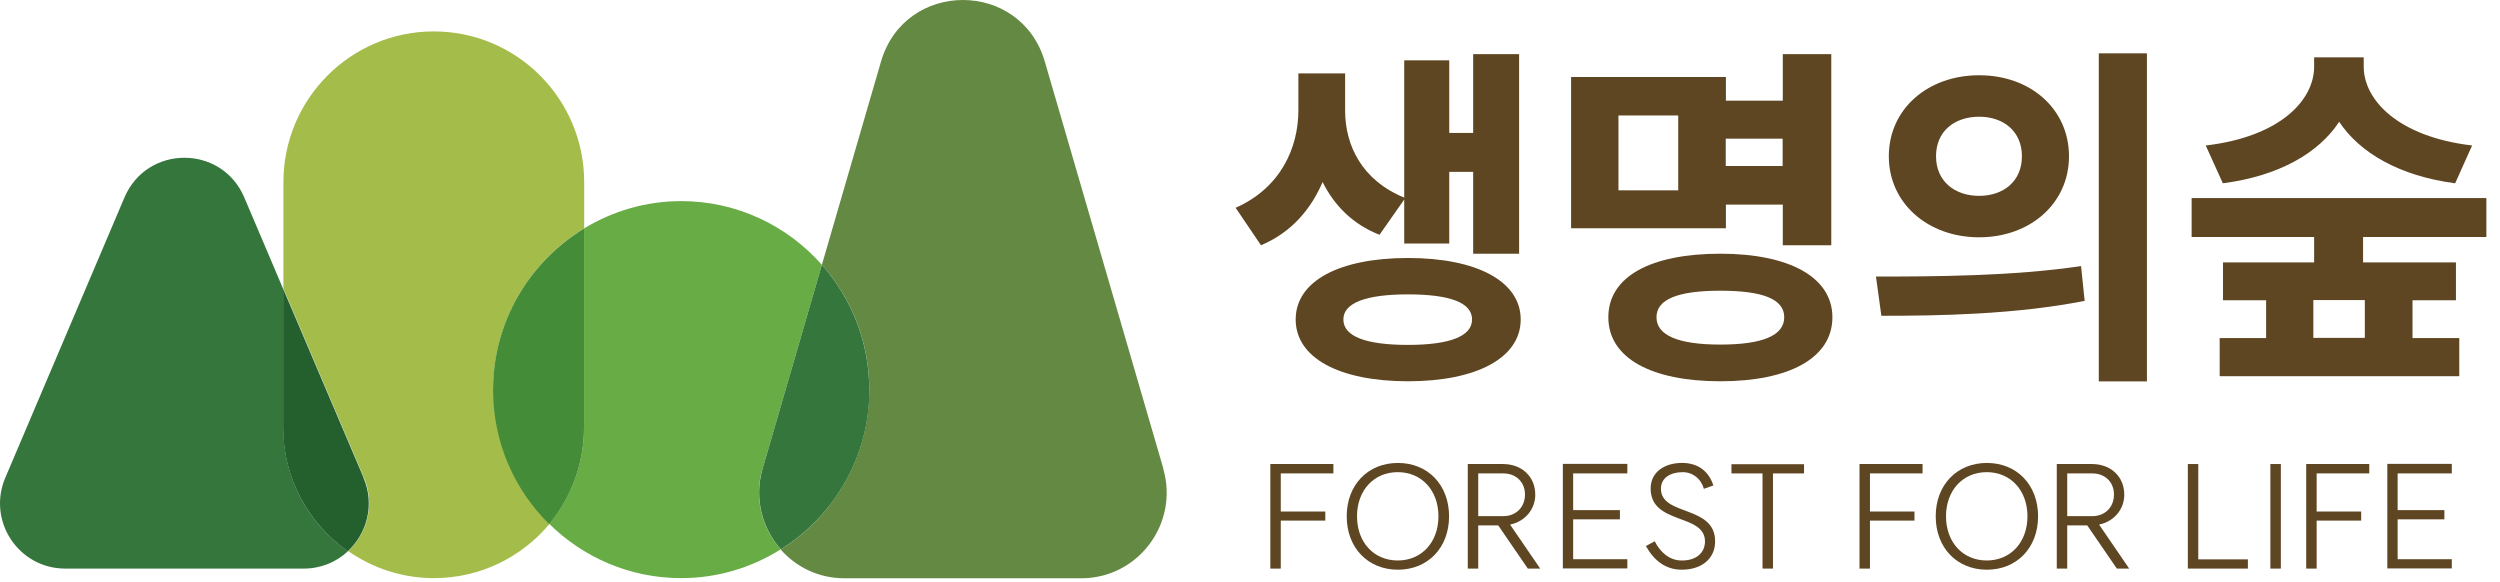
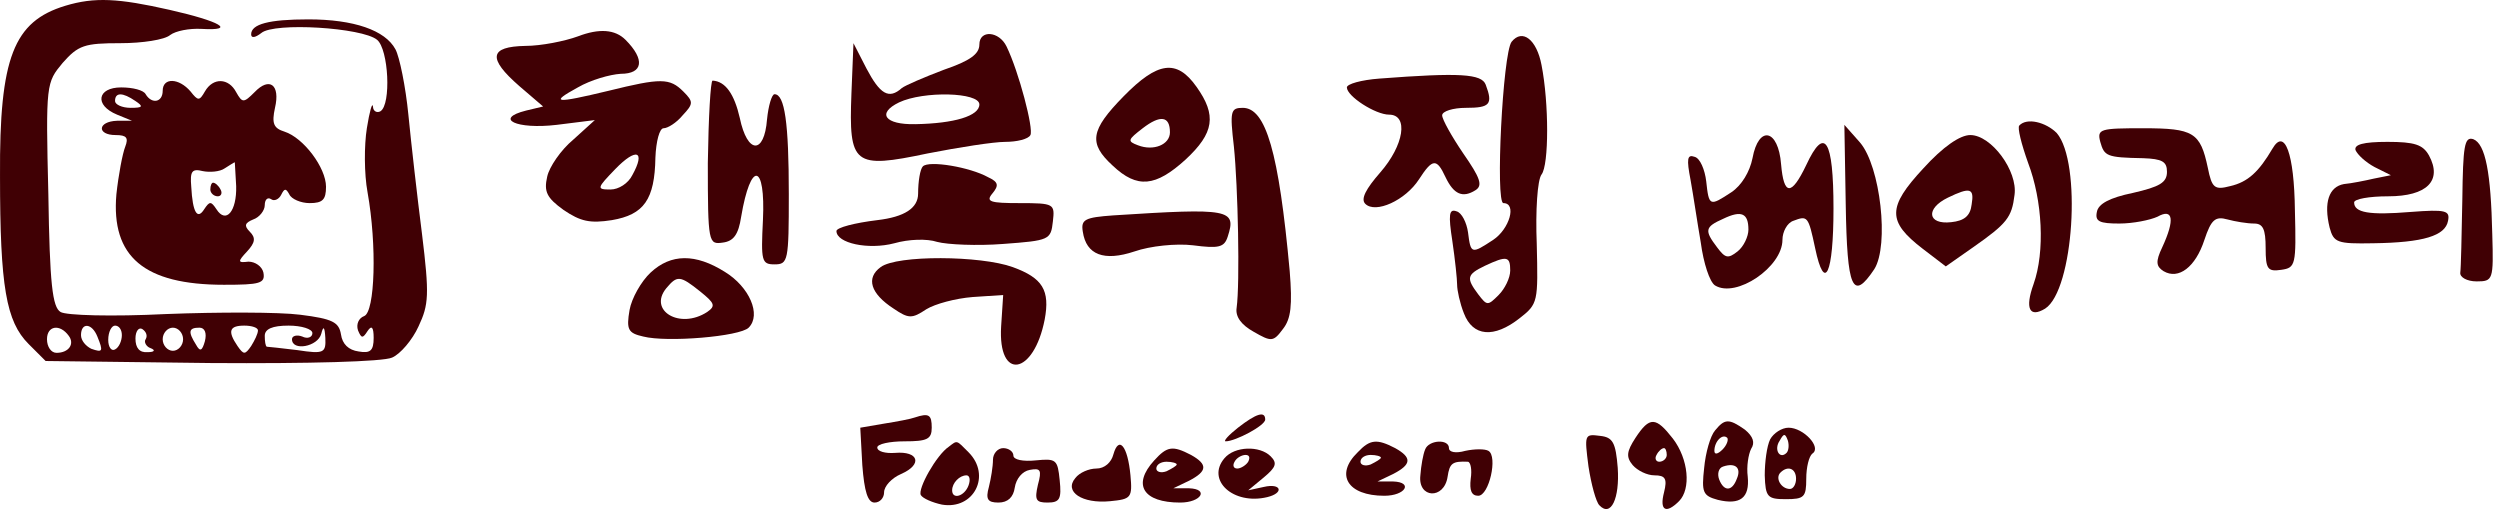
- <svg xmlns="http://www.w3.org/2000/svg" width="129" height="30" viewBox="0 0 129 30" fill="none">
-   <path d="M14.608 22.059V14.902L12.605 10.188C11.444 7.458 7.584 7.458 6.423 10.188L0.274 24.65C-0.674 26.872 0.953 29.339 3.365 29.339H15.671C16.57 29.339 17.364 28.995 17.952 28.445C15.933 27.044 14.616 24.699 14.616 22.051L14.608 22.059Z" fill="#35763C" />
-   <path d="M60.03 24.183L53.913 3.179C52.679 -1.06 46.694 -1.06 45.459 3.179L42.409 13.664C43.93 15.378 44.854 17.632 44.854 20.108C44.854 23.584 43.022 26.634 40.283 28.355C41.076 29.257 42.237 29.839 43.57 29.839H55.794C58.73 29.839 60.847 27.011 60.022 24.183H60.03Z" fill="#648943" />
-   <path d="M25.45 20.108C25.45 16.575 27.331 13.492 30.144 11.787V9.401C30.144 5.105 26.669 1.621 22.384 1.621C18.099 1.621 14.624 5.105 14.624 9.401V14.886L18.778 24.642C19.367 26.035 18.95 27.519 17.968 28.437C19.228 29.315 20.749 29.831 22.392 29.831C24.788 29.831 26.93 28.741 28.361 27.027C26.579 25.265 25.467 22.814 25.467 20.1L25.45 20.108Z" fill="#A4BC49" />
-   <path d="M18.762 24.649L14.608 14.894V22.051C14.608 24.699 15.933 27.035 17.944 28.445C18.934 27.527 19.351 26.043 18.754 24.649H18.762Z" fill="#245F2E" />
-   <path d="M39.351 24.183L42.409 13.664C40.635 11.656 38.043 10.377 35.148 10.377C33.308 10.377 31.599 10.902 30.136 11.787V22.051C30.136 23.945 29.457 25.683 28.337 27.027C30.087 28.757 32.491 29.831 35.148 29.831C37.037 29.831 38.795 29.282 40.283 28.347C39.326 27.265 38.893 25.724 39.343 24.183H39.351Z" fill="#68AC45" />
-   <path d="M44.853 20.108C44.853 17.632 43.921 15.377 42.409 13.664L39.351 24.182C38.901 25.724 39.334 27.265 40.291 28.347C43.03 26.625 44.862 23.584 44.862 20.1L44.853 20.108Z" fill="#35763C" />
-   <path d="M30.136 11.795C27.331 13.5 25.442 16.583 25.442 20.116C25.442 22.83 26.546 25.281 28.337 27.044C29.457 25.691 30.136 23.961 30.136 22.067V11.803V11.795Z" fill="#458C39" />
-   <path d="M69.408 3.786V5.696C69.408 7.5 70.267 9.295 72.458 10.197V3.114H74.781V6.86H76.015V2.794H78.386V13.091H76.015V8.869H74.781V12.566H72.458V10.295L71.183 12.115C69.801 11.574 68.844 10.599 68.247 9.393C67.634 10.82 66.62 12.001 65.067 12.656L63.758 10.722C66.097 9.689 66.996 7.606 66.996 5.696V3.786H69.408ZM78.468 16.485C78.468 18.469 76.187 19.674 72.654 19.674C69.122 19.674 66.857 18.477 66.857 16.485C66.857 14.493 69.122 13.312 72.654 13.312C76.187 13.312 78.468 14.509 78.468 16.485ZM69.318 16.485C69.318 17.37 70.512 17.797 72.646 17.797C74.781 17.797 75.958 17.362 75.958 16.485C75.958 15.608 74.797 15.19 72.646 15.19C70.496 15.19 69.318 15.624 69.318 16.485Z" fill="#5F4622" />
-   <path d="M94.494 2.794V12.656H91.992V10.558H89.057V11.779H81.068V3.974H89.057V5.196H91.992V2.794H94.494ZM94.552 16.37C94.552 18.469 92.327 19.674 88.771 19.674C85.214 19.674 82.99 18.477 82.99 16.37C82.99 14.263 85.197 13.091 88.771 13.091C92.344 13.091 94.552 14.312 94.552 16.37ZM83.513 5.958V9.82H86.596V5.958H83.513ZM85.475 16.37C85.475 17.305 86.596 17.78 88.771 17.78C90.946 17.78 92.066 17.313 92.066 16.37C92.066 15.427 90.946 15.001 88.771 15.001C86.596 15.001 85.475 15.436 85.475 16.37ZM91.984 8.565V7.155H89.049V8.565H91.984Z" fill="#5F4622" />
-   <path d="M107.381 13.721L107.569 15.525C103.939 16.238 99.973 16.295 97.078 16.295L96.8 14.27C99.736 14.27 103.873 14.254 107.389 13.729L107.381 13.721ZM106.76 8.064C106.76 10.499 104.756 12.245 102.123 12.245C99.49 12.245 97.463 10.499 97.463 8.064C97.463 5.63 99.466 3.883 102.123 3.883C104.781 3.883 106.76 5.63 106.76 8.064ZM99.899 8.064C99.899 9.36 100.872 10.106 102.123 10.106C103.374 10.106 104.331 9.36 104.331 8.064C104.331 6.769 103.374 6.023 102.123 6.023C100.872 6.023 99.899 6.753 99.899 8.064ZM110.782 2.752V19.681H108.297V2.752H110.782Z" fill="#5F4622" />
-   <path d="M119.409 13.541V12.229H113.088V10.221H128.297V12.229H121.935V13.541H126.727V15.492H124.486V17.443H126.899V19.411H114.535V17.443H116.931V15.492H114.707V13.541H119.417H119.409ZM121.968 2.957V3.441C121.968 5.146 123.726 7.056 127.561 7.507L126.686 9.458C123.808 9.081 121.764 7.884 120.701 6.285C119.638 7.901 117.593 9.081 114.699 9.458L113.816 7.507C117.667 7.056 119.409 5.162 119.409 3.441V2.957H121.968ZM122.025 17.435V15.484H119.368V17.435H122.025Z" fill="#5F4622" />
-   <path d="M68.811 24.428H66.088V26.396H68.386V26.863H66.088V29.339H65.549V23.944H68.803V24.42L68.811 24.428Z" fill="#5F4622" />
-   <path d="M74.772 26.642C74.772 28.265 73.677 29.397 72.131 29.397C70.586 29.397 69.49 28.265 69.49 26.642C69.49 25.019 70.586 23.888 72.131 23.888C73.677 23.888 74.772 25.019 74.772 26.642ZM74.224 26.642C74.224 25.306 73.358 24.363 72.123 24.363C70.888 24.363 70.022 25.306 70.022 26.642C70.022 27.979 70.888 28.921 72.123 28.921C73.358 28.921 74.224 27.979 74.224 26.642Z" fill="#5F4622" />
-   <path d="M78.836 29.339L77.307 27.109H76.277V29.339H75.737V23.944H77.552C78.534 23.944 79.22 24.6 79.22 25.527C79.22 26.281 78.689 26.912 77.92 27.068L79.474 29.339H78.828H78.836ZM78.689 25.518C78.689 24.879 78.231 24.428 77.569 24.428H76.277V26.633H77.569C78.223 26.633 78.689 26.174 78.689 25.518Z" fill="#5F4622" />
-   <path d="M83.971 24.428H81.175V26.322H83.587V26.798H81.175V28.855H83.971V29.331H80.643V23.936H83.971V24.412V24.428Z" fill="#5F4622" />
-   <path d="M86.759 28.921C87.495 28.937 87.977 28.544 87.977 27.937C87.977 26.478 85.173 27.093 85.173 25.207C85.173 24.354 85.9 23.871 86.841 23.887C87.609 23.904 88.165 24.297 88.411 25.051L87.92 25.223C87.781 24.715 87.364 24.371 86.833 24.363C86.195 24.363 85.704 24.658 85.704 25.215C85.704 26.65 88.501 26.043 88.501 27.937C88.501 28.822 87.806 29.413 86.734 29.396C85.95 29.38 85.361 28.945 84.927 28.175L85.385 27.929C85.655 28.478 86.138 28.913 86.743 28.921H86.759Z" fill="#5F4622" />
-   <path d="M93.096 24.429H91.485V29.339H90.946V24.429H89.343V23.953H93.088V24.429H93.096Z" fill="#5F4622" />
-   <path d="M99.212 24.428H96.49V26.396H98.787V26.863H96.49V29.339H95.95V23.944H99.204V24.42L99.212 24.428Z" fill="#5F4622" />
-   <path d="M105.165 26.642C105.165 28.265 104.069 29.397 102.524 29.397C100.978 29.397 99.883 28.265 99.883 26.642C99.883 25.019 100.978 23.888 102.524 23.888C104.069 23.888 105.165 25.019 105.165 26.642ZM104.617 26.642C104.617 25.306 103.75 24.363 102.516 24.363C101.281 24.363 100.414 25.306 100.414 26.642C100.414 27.979 101.281 28.921 102.516 28.921C103.75 28.921 104.617 27.979 104.617 26.642Z" fill="#5F4622" />
-   <path d="M109.229 29.339L107.7 27.109H106.669V29.339H106.13V23.944H107.945C108.926 23.944 109.613 24.6 109.613 25.527C109.613 26.281 109.081 26.912 108.313 27.068L109.866 29.339H109.22H109.229ZM109.081 25.518C109.081 24.879 108.624 24.428 107.961 24.428H106.669V26.633H107.961C108.615 26.633 109.081 26.174 109.081 25.518Z" fill="#5F4622" />
-   <path d="M113.431 28.863H115.991V29.339H112.892V23.944H113.431V28.855V28.863Z" fill="#5F4622" />
-   <path d="M117.692 23.944V29.339H117.152V23.944H117.692Z" fill="#5F4622" />
-   <path d="M122.262 24.428H119.539V26.396H121.837V26.863H119.539V29.339H119V23.944H122.254V24.42L122.262 24.428Z" fill="#5F4622" />
-   <path d="M126.514 24.428H123.718V26.322H126.13V26.798H123.718V28.855H126.514V29.331H123.186V23.936H126.514V24.412V24.428Z" fill="#5F4622" />
+ <svg xmlns="http://www.w3.org/2000/svg" width="147" height="30" viewBox="0 0 147 30" fill="none">
+   <path fill-rule="evenodd" clip-rule="evenodd" d="M3.843 0.338C0.802 1.259 -0.039 3.38 0.001 10.343C0.001 16.866 0.362 18.906 1.682 20.227L2.683 21.227L12.407 21.347C18.169 21.387 22.531 21.267 23.052 21.027C23.532 20.827 24.252 19.987 24.612 19.186C25.212 17.906 25.253 17.346 24.812 13.744C24.532 11.543 24.172 8.382 24.012 6.741C23.852 5.1 23.492 3.339 23.252 2.899C22.651 1.779 20.811 1.139 18.129 1.139C15.808 1.139 14.768 1.419 14.768 2.019C14.768 2.259 15.008 2.219 15.368 1.939C16.128 1.299 21.291 1.619 22.171 2.339C22.851 2.899 23.012 6.141 22.371 6.541C22.171 6.661 21.931 6.541 21.931 6.261C21.891 5.981 21.731 6.541 21.571 7.541C21.411 8.542 21.411 10.223 21.611 11.303C22.171 14.424 22.051 18.346 21.411 18.586C21.091 18.706 20.931 19.066 21.051 19.427C21.251 19.907 21.331 19.907 21.611 19.467C21.851 19.106 21.971 19.227 21.971 19.867C21.971 20.627 21.771 20.787 21.091 20.667C20.49 20.587 20.13 20.227 20.05 19.667C19.93 18.946 19.57 18.746 17.649 18.506C16.409 18.346 12.847 18.346 9.766 18.466C6.564 18.626 3.883 18.546 3.563 18.346C3.083 18.066 2.923 16.705 2.843 11.423C2.683 4.9 2.723 4.86 3.683 3.7C4.603 2.659 4.964 2.539 7.084 2.539C8.365 2.539 9.686 2.339 10.006 2.059C10.326 1.819 11.126 1.659 11.847 1.699C13.928 1.819 12.967 1.259 9.966 0.578C6.964 -0.102 5.564 -0.182 3.843 0.338ZM4.043 19.747C4.403 20.227 4.043 20.747 3.323 20.747C3.003 20.747 2.763 20.387 2.763 19.947C2.763 19.146 3.523 19.026 4.043 19.747ZM5.724 19.787C6.084 20.667 6.044 20.747 5.364 20.507C5.044 20.347 4.763 20.027 4.763 19.707C4.763 18.946 5.404 18.986 5.724 19.787ZM7.165 19.707C7.165 20.027 7.004 20.427 6.764 20.547C6.564 20.667 6.364 20.427 6.364 19.987C6.364 19.507 6.564 19.146 6.764 19.146C7.004 19.146 7.165 19.387 7.165 19.707ZM8.565 19.947C8.445 20.107 8.605 20.387 8.845 20.467C9.165 20.587 9.085 20.707 8.685 20.707C8.205 20.747 7.965 20.467 7.965 19.907C7.965 19.467 8.165 19.227 8.365 19.347C8.605 19.507 8.685 19.747 8.565 19.947ZM10.766 19.947C10.766 20.307 10.486 20.627 10.166 20.627C9.846 20.627 9.566 20.307 9.566 19.947C9.566 19.587 9.846 19.267 10.166 19.267C10.486 19.267 10.766 19.587 10.766 19.947ZM12.047 20.067C11.887 20.627 11.767 20.707 11.526 20.267C11.046 19.507 11.086 19.267 11.726 19.267C12.047 19.267 12.167 19.587 12.047 20.067ZM15.168 19.427C15.168 19.627 14.968 20.027 14.768 20.347C14.408 20.867 14.328 20.867 13.967 20.347C13.367 19.467 13.487 19.146 14.368 19.146C14.808 19.146 15.168 19.267 15.168 19.427ZM18.369 19.587C18.369 19.827 18.089 19.947 17.769 19.787C17.449 19.667 17.169 19.747 17.169 19.947C17.169 20.667 18.69 20.387 18.89 19.627C19.01 19.146 19.09 19.186 19.13 19.867C19.17 20.747 19.05 20.827 17.489 20.587C16.529 20.467 15.728 20.387 15.688 20.387C15.608 20.347 15.568 20.067 15.568 19.747C15.568 19.347 16.008 19.146 16.969 19.146C17.729 19.146 18.369 19.346 18.369 19.587Z" fill="#400004" />
+   <path fill-rule="evenodd" clip-rule="evenodd" d="M33.977 2.139C33.216 2.419 31.816 2.699 30.895 2.699C28.774 2.739 28.654 3.42 30.535 5.06L31.936 6.261L30.935 6.501C29.014 6.981 30.375 7.621 32.736 7.341L34.977 7.061L33.696 8.222C32.976 8.822 32.296 9.822 32.176 10.383C31.976 11.263 32.136 11.623 33.136 12.344C34.137 13.024 34.697 13.144 35.977 12.944C37.858 12.624 38.498 11.743 38.538 9.262C38.578 8.302 38.779 7.541 39.019 7.541C39.259 7.541 39.779 7.221 40.139 6.781C40.779 6.101 40.779 5.981 40.179 5.38C39.379 4.58 38.859 4.58 35.777 5.34C32.616 6.101 32.296 6.061 33.977 5.14C34.737 4.7 35.857 4.38 36.498 4.34C37.818 4.34 37.938 3.5 36.778 2.339C36.164 1.725 35.23 1.659 33.977 2.139ZM37.178 10.303C36.938 10.783 36.378 11.143 35.897 11.143C35.057 11.143 35.097 11.063 36.178 9.942C37.418 8.662 37.978 8.862 37.178 10.303Z" fill="#400004" />
+   <path fill-rule="evenodd" clip-rule="evenodd" d="M57.587 2.619C57.587 3.18 57.027 3.58 55.506 4.1C54.346 4.54 53.225 5.02 53.025 5.18C52.264 5.861 51.744 5.541 50.944 4.02L50.184 2.539L50.064 5.501C49.904 9.702 50.184 9.943 54.546 9.022C56.386 8.662 58.427 8.342 59.108 8.342C59.788 8.342 60.468 8.182 60.588 7.942C60.788 7.582 59.908 4.22 59.188 2.739C58.747 1.819 57.587 1.739 57.587 2.619ZM57.587 6.141C57.587 6.821 56.106 7.261 53.825 7.301C52.024 7.341 51.544 6.661 52.865 6.021C54.305 5.34 57.587 5.421 57.587 6.141Z" fill="#400004" />
+   <path fill-rule="evenodd" clip-rule="evenodd" d="M88.881 2.459C88.361 3.14 87.92 11.943 88.4 11.943C89.201 11.943 88.761 13.464 87.8 14.104C86.52 14.945 86.48 14.945 86.32 13.664C86.24 13.104 85.959 12.504 85.639 12.424C85.199 12.264 85.159 12.624 85.399 14.184C85.559 15.265 85.679 16.425 85.679 16.745C85.679 17.066 85.839 17.826 86.079 18.426C86.6 19.787 87.84 19.907 89.361 18.706C90.441 17.866 90.441 17.746 90.361 14.345C90.281 12.384 90.401 10.583 90.641 10.263C91.082 9.702 91.082 6.061 90.641 3.82C90.361 2.339 89.521 1.659 88.881 2.459ZM88.801 15.905C88.801 16.345 88.481 16.986 88.12 17.346C87.48 17.986 87.44 17.986 86.92 17.306C86.2 16.345 86.24 16.145 87.32 15.625C88.601 15.025 88.801 15.065 88.801 15.905Z" fill="#400004" />
+   <path fill-rule="evenodd" clip-rule="evenodd" d="M66.07 5.661C64.11 7.661 63.989 8.422 65.43 9.742C66.871 11.103 67.951 10.983 69.712 9.382C71.393 7.821 71.553 6.781 70.352 5.1C69.192 3.46 68.071 3.62 66.07 5.661ZM68.792 7.781C68.792 8.502 67.831 8.902 66.911 8.542C66.27 8.302 66.311 8.222 67.191 7.541C68.231 6.741 68.792 6.821 68.792 7.781Z" fill="#400004" />
+   <path fill-rule="evenodd" clip-rule="evenodd" d="M81.117 4.62C80.037 4.7 79.196 4.94 79.196 5.14C79.196 5.66 80.877 6.741 81.677 6.741C82.838 6.741 82.558 8.542 81.157 10.142C80.317 11.103 79.997 11.703 80.277 11.983C80.877 12.583 82.638 11.783 83.438 10.543C84.239 9.302 84.479 9.302 84.999 10.422C85.479 11.423 85.999 11.663 86.76 11.183C87.2 10.903 87.04 10.463 86.039 9.022C85.359 8.021 84.799 7.021 84.799 6.781C84.799 6.541 85.439 6.341 86.199 6.341C87.6 6.341 87.8 6.141 87.36 4.98C87.12 4.34 85.839 4.26 81.117 4.62Z" fill="#400004" />
+   <path fill-rule="evenodd" clip-rule="evenodd" d="M9.566 5.34C9.566 6.021 8.925 6.141 8.565 5.54C8.445 5.3 7.805 5.14 7.124 5.14C5.724 5.14 5.524 6.181 6.884 6.741L7.765 7.101H6.884C5.724 7.141 5.684 7.942 6.804 7.942C7.445 7.942 7.565 8.102 7.365 8.622C7.205 9.022 6.964 10.303 6.844 11.423C6.524 15.105 8.485 16.745 13.167 16.745C15.288 16.745 15.608 16.665 15.488 16.025C15.408 15.665 15.008 15.385 14.608 15.385C13.967 15.465 13.967 15.385 14.528 14.785C15.008 14.264 15.048 13.984 14.688 13.624C14.328 13.264 14.408 13.104 14.888 12.904C15.248 12.784 15.568 12.383 15.568 12.063C15.568 11.743 15.728 11.583 15.928 11.703C16.128 11.863 16.409 11.703 16.529 11.463C16.729 11.063 16.809 11.063 17.009 11.423C17.129 11.703 17.689 11.943 18.209 11.943C18.97 11.943 19.17 11.743 19.17 10.983C19.17 9.862 17.849 8.102 16.729 7.741C16.088 7.541 15.968 7.261 16.169 6.341C16.489 4.98 15.848 4.5 14.968 5.42C14.328 6.061 14.248 6.061 13.887 5.42C13.447 4.58 12.527 4.54 12.047 5.38C11.726 5.941 11.646 5.941 11.206 5.38C10.526 4.58 9.566 4.54 9.566 5.34ZM7.965 5.941C8.445 6.261 8.405 6.341 7.685 6.341C7.164 6.341 6.764 6.141 6.764 5.941C6.764 5.42 7.205 5.42 7.965 5.941ZM13.887 10.943C13.928 12.424 13.287 13.184 12.727 12.303C12.407 11.823 12.327 11.823 12.007 12.303C11.607 12.944 11.326 12.504 11.246 10.983C11.166 10.062 11.286 9.902 11.927 10.062C12.327 10.143 12.927 10.102 13.207 9.902C13.527 9.702 13.767 9.542 13.807 9.542C13.807 9.542 13.847 10.182 13.887 10.943Z" fill="#400004" />
+   <path fill-rule="evenodd" clip-rule="evenodd" d="M12.367 11.143C12.367 11.343 12.567 11.543 12.807 11.543C13.007 11.543 13.087 11.343 12.967 11.143C12.847 10.903 12.647 10.743 12.527 10.743C12.447 10.743 12.367 10.903 12.367 11.143Z" fill="#400004" />
+   <path fill-rule="evenodd" clip-rule="evenodd" d="M41.62 9.582C41.62 14.304 41.66 14.384 42.5 14.264C43.141 14.184 43.421 13.784 43.581 12.743C44.141 9.422 45.021 9.582 44.861 12.944C44.741 15.345 44.781 15.545 45.542 15.545C46.342 15.545 46.382 15.345 46.382 11.423C46.382 7.221 46.142 5.54 45.542 5.54C45.382 5.54 45.181 6.221 45.101 7.021C44.941 9.102 43.941 9.062 43.501 6.941C43.181 5.54 42.66 4.78 41.9 4.74C41.78 4.74 41.66 6.901 41.62 9.582Z" fill="#400004" />
+   <path fill-rule="evenodd" clip-rule="evenodd" d="M72.553 8.622C72.793 10.943 72.914 16.665 72.713 18.106C72.633 18.626 72.994 19.106 73.714 19.507C74.754 20.107 74.874 20.107 75.435 19.347C75.915 18.746 75.995 17.946 75.835 15.945C75.195 8.942 74.434 6.341 73.074 6.341C72.353 6.341 72.313 6.541 72.553 8.622Z" fill="#400004" />
+   <path fill-rule="evenodd" clip-rule="evenodd" d="M118.734 7.381C118.614 7.501 118.854 8.462 119.254 9.582C120.094 11.783 120.255 14.784 119.574 16.705C119.054 18.146 119.334 18.706 120.255 18.146C121.935 17.065 122.416 9.542 120.935 7.821C120.295 7.181 119.174 6.901 118.734 7.381Z" fill="#400004" />
+   <path fill-rule="evenodd" clip-rule="evenodd" d="M108.529 12.023C108.609 16.986 108.929 17.746 110.21 15.825C111.09 14.424 110.57 9.782 109.37 8.382L108.449 7.341L108.529 12.023Z" fill="#400004" />
+   <path fill-rule="evenodd" clip-rule="evenodd" d="M123.496 8.342C123.736 9.182 123.856 9.262 126.017 9.302C127.138 9.342 127.418 9.502 127.418 10.102C127.418 10.743 126.977 10.983 125.417 11.343C124.056 11.623 123.376 11.983 123.296 12.463C123.176 13.024 123.456 13.144 124.616 13.144C125.417 13.144 126.417 12.944 126.857 12.744C127.778 12.223 127.898 12.904 127.138 14.544C126.737 15.385 126.777 15.665 127.218 15.945C128.098 16.465 129.098 15.705 129.619 14.104C130.019 12.904 130.259 12.704 130.979 12.904C131.419 13.024 132.14 13.144 132.54 13.144C133.06 13.144 133.22 13.464 133.22 14.584C133.22 15.825 133.34 15.985 134.141 15.865C134.981 15.745 135.021 15.585 134.941 12.383C134.901 9.022 134.341 7.501 133.62 8.742C132.82 10.102 132.18 10.703 131.139 10.943C130.219 11.183 130.059 11.063 129.819 9.862C129.379 7.781 128.978 7.541 126.017 7.541C123.496 7.541 123.296 7.581 123.496 8.342Z" fill="#400004" />
+   <path fill-rule="evenodd" clip-rule="evenodd" d="M103.047 9.302C102.887 10.102 102.407 10.903 101.806 11.303C100.526 12.143 100.486 12.143 100.326 10.663C100.246 9.982 99.966 9.302 99.645 9.222C99.205 9.062 99.165 9.342 99.405 10.583C99.565 11.463 99.805 13.104 100.006 14.264C100.166 15.465 100.526 16.585 100.846 16.785C102.086 17.546 104.808 15.705 104.808 14.104C104.808 13.624 105.088 13.104 105.448 12.984C106.288 12.664 106.328 12.704 106.729 14.585C107.289 17.266 107.809 16.105 107.809 12.264C107.809 8.182 107.289 7.381 106.208 9.702C105.328 11.543 104.888 11.503 104.728 9.662C104.568 7.581 103.407 7.341 103.047 9.302ZM102.807 13.504C102.807 13.904 102.527 14.505 102.167 14.785C101.606 15.225 101.446 15.185 100.966 14.544C100.206 13.544 100.246 13.344 101.326 12.864C102.407 12.344 102.807 12.544 102.807 13.504Z" fill="#400004" />
+   <path fill-rule="evenodd" clip-rule="evenodd" d="M113.091 9.902C110.97 12.183 110.97 13.024 113.051 14.624L114.412 15.665L116.013 14.544C118.014 13.144 118.294 12.784 118.454 11.463C118.654 10.062 117.093 7.941 115.853 7.941C115.252 7.941 114.252 8.622 113.091 9.902ZM115.933 12.023C115.853 12.704 115.492 12.984 114.732 13.064C113.331 13.224 113.211 12.263 114.532 11.623C115.853 10.983 116.093 11.063 115.933 12.023Z" fill="#400004" />
+   <path fill-rule="evenodd" clip-rule="evenodd" d="M144.785 11.743C144.745 13.824 144.705 15.785 144.665 16.025C144.625 16.305 145.066 16.546 145.626 16.546C146.586 16.546 146.626 16.465 146.546 13.784C146.466 10.143 146.146 8.462 145.426 8.182C144.905 8.022 144.825 8.582 144.785 11.743Z" fill="#400004" />
+   <path fill-rule="evenodd" clip-rule="evenodd" d="M138.503 8.822C138.623 9.102 139.103 9.542 139.623 9.822L140.584 10.302L139.583 10.502C139.063 10.623 138.263 10.783 137.822 10.823C136.942 10.983 136.622 11.903 136.982 13.384C137.222 14.264 137.422 14.344 139.543 14.304C142.504 14.264 143.785 13.864 143.945 12.984C144.065 12.383 143.825 12.303 141.744 12.463C139.303 12.664 138.423 12.503 138.423 11.903C138.423 11.703 139.303 11.543 140.424 11.543C142.705 11.543 143.625 10.623 142.825 9.142C142.464 8.502 141.984 8.342 140.383 8.342C138.943 8.342 138.423 8.502 138.503 8.822Z" fill="#400004" />
+   <path fill-rule="evenodd" clip-rule="evenodd" d="M54.265 9.782C54.105 9.942 53.985 10.663 53.985 11.383C53.985 12.237 53.185 12.757 51.584 12.944C50.264 13.104 49.183 13.384 49.183 13.584C49.183 14.304 51.064 14.704 52.585 14.304C53.425 14.064 54.505 14.024 55.106 14.224C55.706 14.384 57.467 14.464 58.987 14.344C61.709 14.144 61.789 14.104 61.909 13.024C62.029 11.983 61.989 11.943 59.948 11.943C58.227 11.943 57.947 11.863 58.347 11.383C58.747 10.903 58.707 10.703 58.107 10.423C57.027 9.822 54.626 9.422 54.265 9.782Z" fill="#400004" />
+   <path fill-rule="evenodd" clip-rule="evenodd" d="M65.47 12.664C63.789 12.784 63.549 12.904 63.669 13.624C63.869 14.985 64.91 15.385 66.711 14.784C67.631 14.464 69.152 14.304 70.152 14.424C71.673 14.624 71.993 14.544 72.193 13.904C72.713 12.303 72.313 12.223 65.47 12.664Z" fill="#400004" />
+   <path fill-rule="evenodd" clip-rule="evenodd" d="M38.258 16.025C37.698 16.545 37.138 17.546 37.018 18.226C36.818 19.387 36.938 19.587 37.818 19.787C39.219 20.147 43.501 19.787 44.021 19.267C44.781 18.506 44.061 16.866 42.62 15.985C40.9 14.905 39.459 14.905 38.258 16.025ZM41.18 17.146C42.02 17.826 42.1 17.986 41.58 18.346C39.979 19.387 38.098 18.266 39.179 16.946C39.819 16.185 39.979 16.185 41.18 17.146Z" fill="#400004" />
+   <path fill-rule="evenodd" clip-rule="evenodd" d="M51.784 15.705C50.904 16.345 51.184 17.265 52.544 18.146C53.425 18.746 53.625 18.746 54.465 18.186C54.986 17.866 56.186 17.546 57.187 17.466L58.987 17.346L58.867 19.186C58.667 22.428 60.788 22.068 61.428 18.786C61.749 17.065 61.308 16.345 59.548 15.705C57.667 15.024 52.745 14.985 51.784 15.705Z" fill="#400004" />
+   <path fill-rule="evenodd" clip-rule="evenodd" d="M53.785 24.549C53.585 24.629 52.745 24.789 51.984 24.909L50.584 25.149L50.704 27.35C50.824 28.911 51.024 29.551 51.424 29.551C51.744 29.551 51.984 29.271 51.984 28.951C51.984 28.591 52.425 28.111 52.985 27.87C54.265 27.31 54.025 26.51 52.625 26.63C52.064 26.67 51.584 26.55 51.584 26.31C51.584 26.11 52.304 25.95 53.185 25.95C54.505 25.95 54.786 25.83 54.786 25.149C54.786 24.389 54.626 24.269 53.785 24.549Z" fill="#400004" />
+   <path fill-rule="evenodd" clip-rule="evenodd" d="M72.793 25.149C72.233 25.589 71.913 25.95 72.073 25.95C72.633 25.95 74.394 25.029 74.394 24.669C74.394 24.149 73.874 24.309 72.793 25.149Z" fill="#400004" />
+   <path fill-rule="evenodd" clip-rule="evenodd" d="M96.164 25.749C95.644 26.55 95.604 26.87 96.004 27.35C96.284 27.67 96.844 27.95 97.284 27.95C97.925 27.95 98.045 28.15 97.845 28.951C97.564 30.031 97.965 30.231 98.725 29.471C99.445 28.751 99.285 26.99 98.365 25.789C97.364 24.509 97.004 24.469 96.164 25.749ZM98.005 26.75C98.005 26.95 97.805 27.15 97.564 27.15C97.364 27.15 97.284 26.95 97.404 26.75C97.525 26.51 97.725 26.349 97.845 26.349C97.925 26.349 98.005 26.51 98.005 26.75Z" fill="#400004" />
+   <path fill-rule="evenodd" clip-rule="evenodd" d="M100.846 25.309C100.566 25.629 100.286 26.63 100.205 27.51C100.045 28.951 100.125 29.151 101.006 29.391C102.326 29.711 102.887 29.271 102.767 28.03C102.687 27.43 102.807 26.71 102.967 26.39C103.207 26.03 103.087 25.669 102.607 25.269C101.646 24.589 101.406 24.629 100.846 25.309ZM101.286 26.43C101.006 26.71 100.806 26.75 100.806 26.51C100.806 25.95 101.286 25.469 101.566 25.749C101.646 25.869 101.526 26.19 101.286 26.43ZM102.126 28.151C101.846 28.911 101.366 28.911 101.086 28.191C100.966 27.87 101.046 27.51 101.326 27.43C102.046 27.19 102.406 27.51 102.126 28.151Z" fill="#400004" />
+   <path fill-rule="evenodd" clip-rule="evenodd" d="M104.087 25.829C103.887 26.23 103.767 27.19 103.767 27.95C103.807 29.231 103.927 29.351 105.008 29.351C106.088 29.351 106.208 29.231 106.208 28.151C106.208 27.47 106.368 26.83 106.568 26.67C107.129 26.31 106.048 25.149 105.168 25.149C104.768 25.149 104.287 25.469 104.087 25.829ZM105.048 26.63C104.647 27.03 104.287 26.43 104.647 25.91C104.888 25.469 104.968 25.469 105.128 25.91C105.208 26.19 105.168 26.51 105.048 26.63ZM105.608 28.151C105.608 28.471 105.448 28.751 105.248 28.751C104.728 28.751 104.367 28.11 104.688 27.79C105.128 27.35 105.608 27.55 105.608 28.151Z" fill="#400004" />
+   <path fill-rule="evenodd" clip-rule="evenodd" d="M93.403 27.43C93.563 28.471 93.843 29.511 94.043 29.711C94.723 30.431 95.243 29.311 95.123 27.51C95.003 26.03 94.843 25.709 94.083 25.629C93.162 25.509 93.162 25.549 93.403 27.43Z" fill="#400004" />
+   <path fill-rule="evenodd" clip-rule="evenodd" d="M55.786 26.27C55.066 26.75 53.945 28.751 54.145 29.111C54.265 29.311 54.826 29.551 55.386 29.671C57.267 29.991 58.307 27.95 56.947 26.59C56.226 25.869 56.306 25.869 55.786 26.27ZM56.947 28.551C56.706 29.191 55.986 29.391 55.986 28.831C55.986 28.39 56.426 27.95 56.827 27.95C57.027 27.95 57.067 28.23 56.947 28.551Z" fill="#400004" />
+   <path fill-rule="evenodd" clip-rule="evenodd" d="M65.47 26.71C65.35 27.19 64.95 27.55 64.47 27.55C64.03 27.55 63.469 27.79 63.229 28.11C62.549 28.911 63.629 29.631 65.27 29.471C66.511 29.351 66.591 29.271 66.471 27.95C66.311 26.23 65.79 25.589 65.47 26.71Z" fill="#400004" />
+   <path fill-rule="evenodd" clip-rule="evenodd" d="M79.837 26.59C78.476 27.91 79.236 29.151 81.397 29.151C82.638 29.151 83.118 28.351 81.918 28.311H80.997L81.918 27.87C82.998 27.31 83.038 26.91 82.038 26.35C80.957 25.79 80.557 25.829 79.837 26.59ZM81.197 26.91C81.197 26.99 80.917 27.15 80.597 27.31C80.277 27.43 79.997 27.35 79.997 27.15C79.997 26.91 80.277 26.75 80.597 26.75C80.917 26.75 81.197 26.83 81.197 26.91Z" fill="#400004" />
+   <path fill-rule="evenodd" clip-rule="evenodd" d="M83.798 26.43C83.678 26.71 83.558 27.39 83.518 27.95C83.358 29.311 84.919 29.391 85.119 28.03C85.239 27.23 85.399 27.11 86.319 27.15C86.479 27.19 86.559 27.63 86.479 28.15C86.399 28.831 86.519 29.151 86.92 29.151C87.56 29.151 88.08 26.83 87.52 26.51C87.32 26.39 86.719 26.39 86.159 26.51C85.599 26.67 85.199 26.59 85.199 26.35C85.199 25.789 83.998 25.869 83.798 26.43Z" fill="#400004" />
+   <path fill-rule="evenodd" clip-rule="evenodd" d="M58.387 27.03C58.387 27.43 58.267 28.15 58.147 28.631C57.947 29.351 58.067 29.551 58.707 29.551C59.267 29.551 59.588 29.231 59.668 28.671C59.748 28.15 60.108 27.71 60.548 27.63C61.188 27.51 61.268 27.63 61.028 28.511C60.828 29.391 60.908 29.551 61.589 29.551C62.309 29.551 62.429 29.351 62.309 28.23C62.189 27.03 62.109 26.95 60.908 27.07C60.148 27.15 59.588 27.03 59.588 26.79C59.588 26.55 59.307 26.35 58.987 26.35C58.667 26.35 58.387 26.67 58.387 27.03Z" fill="#400004" />
+   <path fill-rule="evenodd" clip-rule="evenodd" d="M67.871 27.07C66.551 28.511 67.231 29.551 69.392 29.551C70.633 29.551 71.113 28.751 69.912 28.711H68.992L69.912 28.27C70.993 27.71 71.033 27.31 70.032 26.75C68.952 26.19 68.632 26.23 67.871 27.07ZM69.192 27.31C69.192 27.39 68.912 27.55 68.592 27.71C68.272 27.83 67.992 27.75 67.992 27.55C67.992 27.31 68.272 27.15 68.592 27.15C68.912 27.15 69.192 27.23 69.192 27.31Z" fill="#400004" />
+   <path fill-rule="evenodd" clip-rule="evenodd" d="M71.993 26.95C70.913 28.23 72.513 29.711 74.514 29.231C75.515 28.991 75.355 28.391 74.314 28.631L73.394 28.831L74.314 28.07C75.034 27.47 75.115 27.23 74.714 26.83C74.074 26.19 72.593 26.23 71.993 26.95ZM73.394 27.15C73.274 27.35 72.954 27.55 72.754 27.55C72.513 27.55 72.473 27.35 72.593 27.15C72.713 26.91 73.034 26.75 73.234 26.75C73.474 26.75 73.514 26.91 73.394 27.15Z" fill="#400004" />
</svg>
